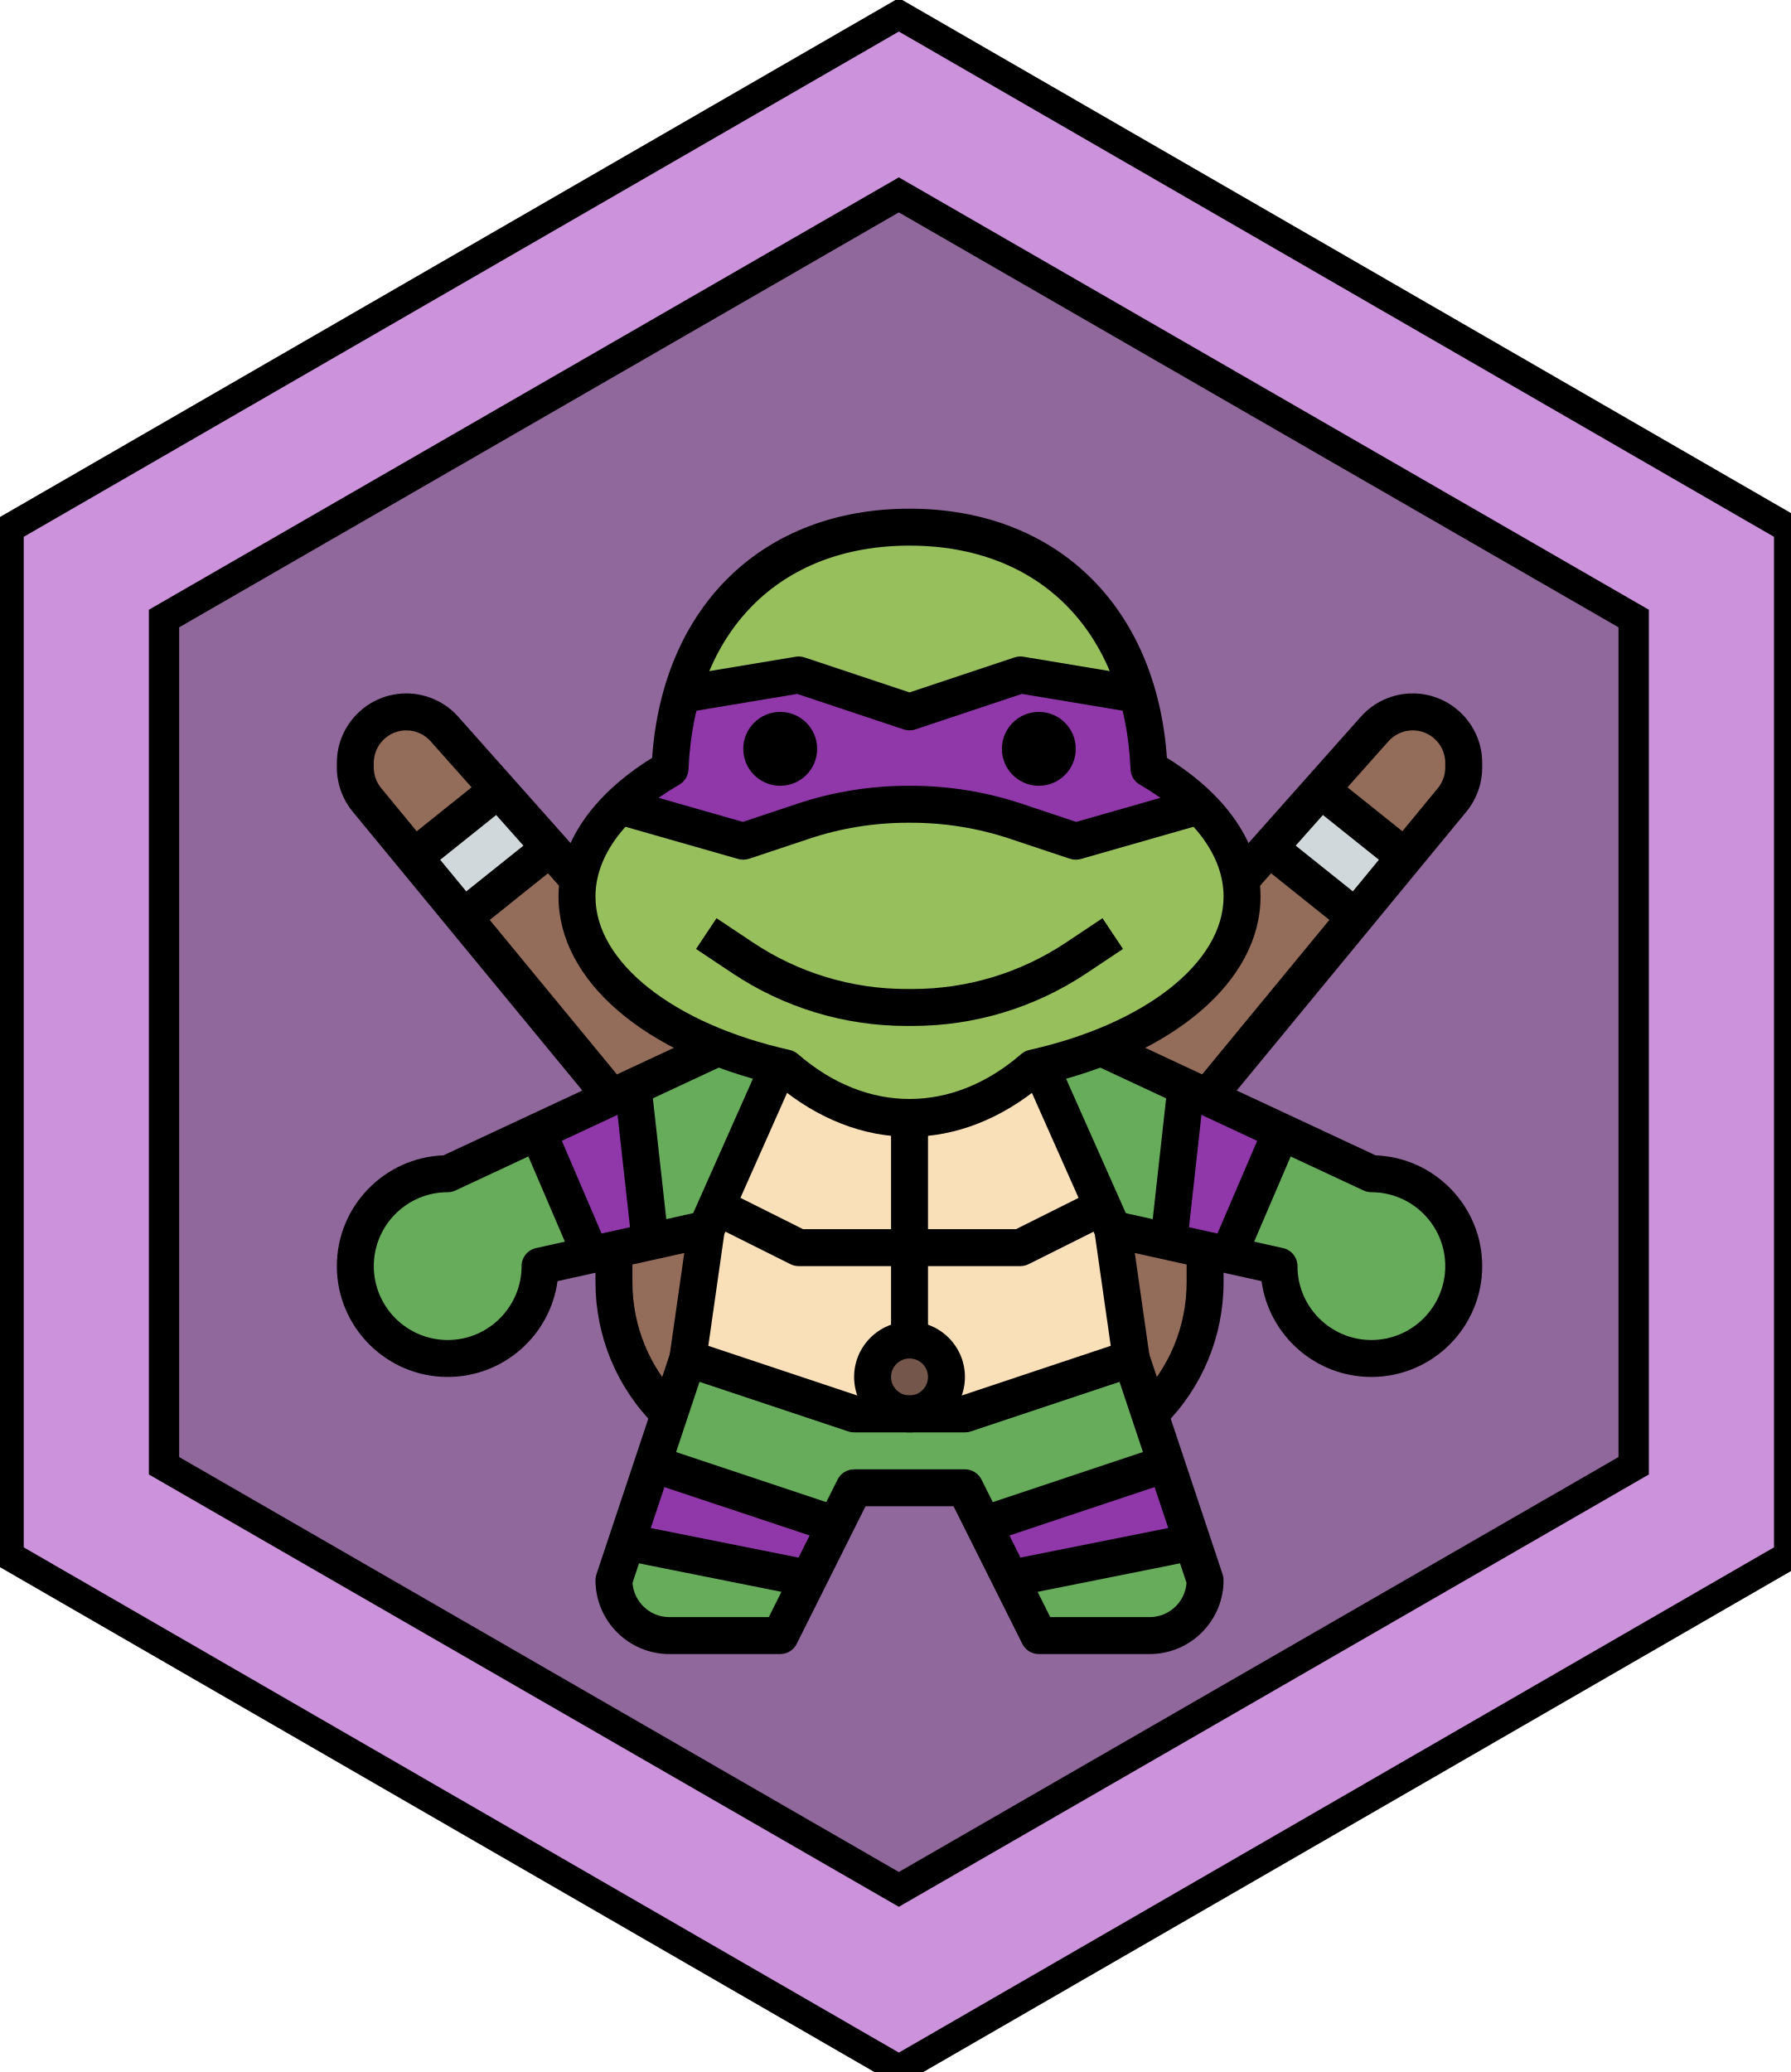
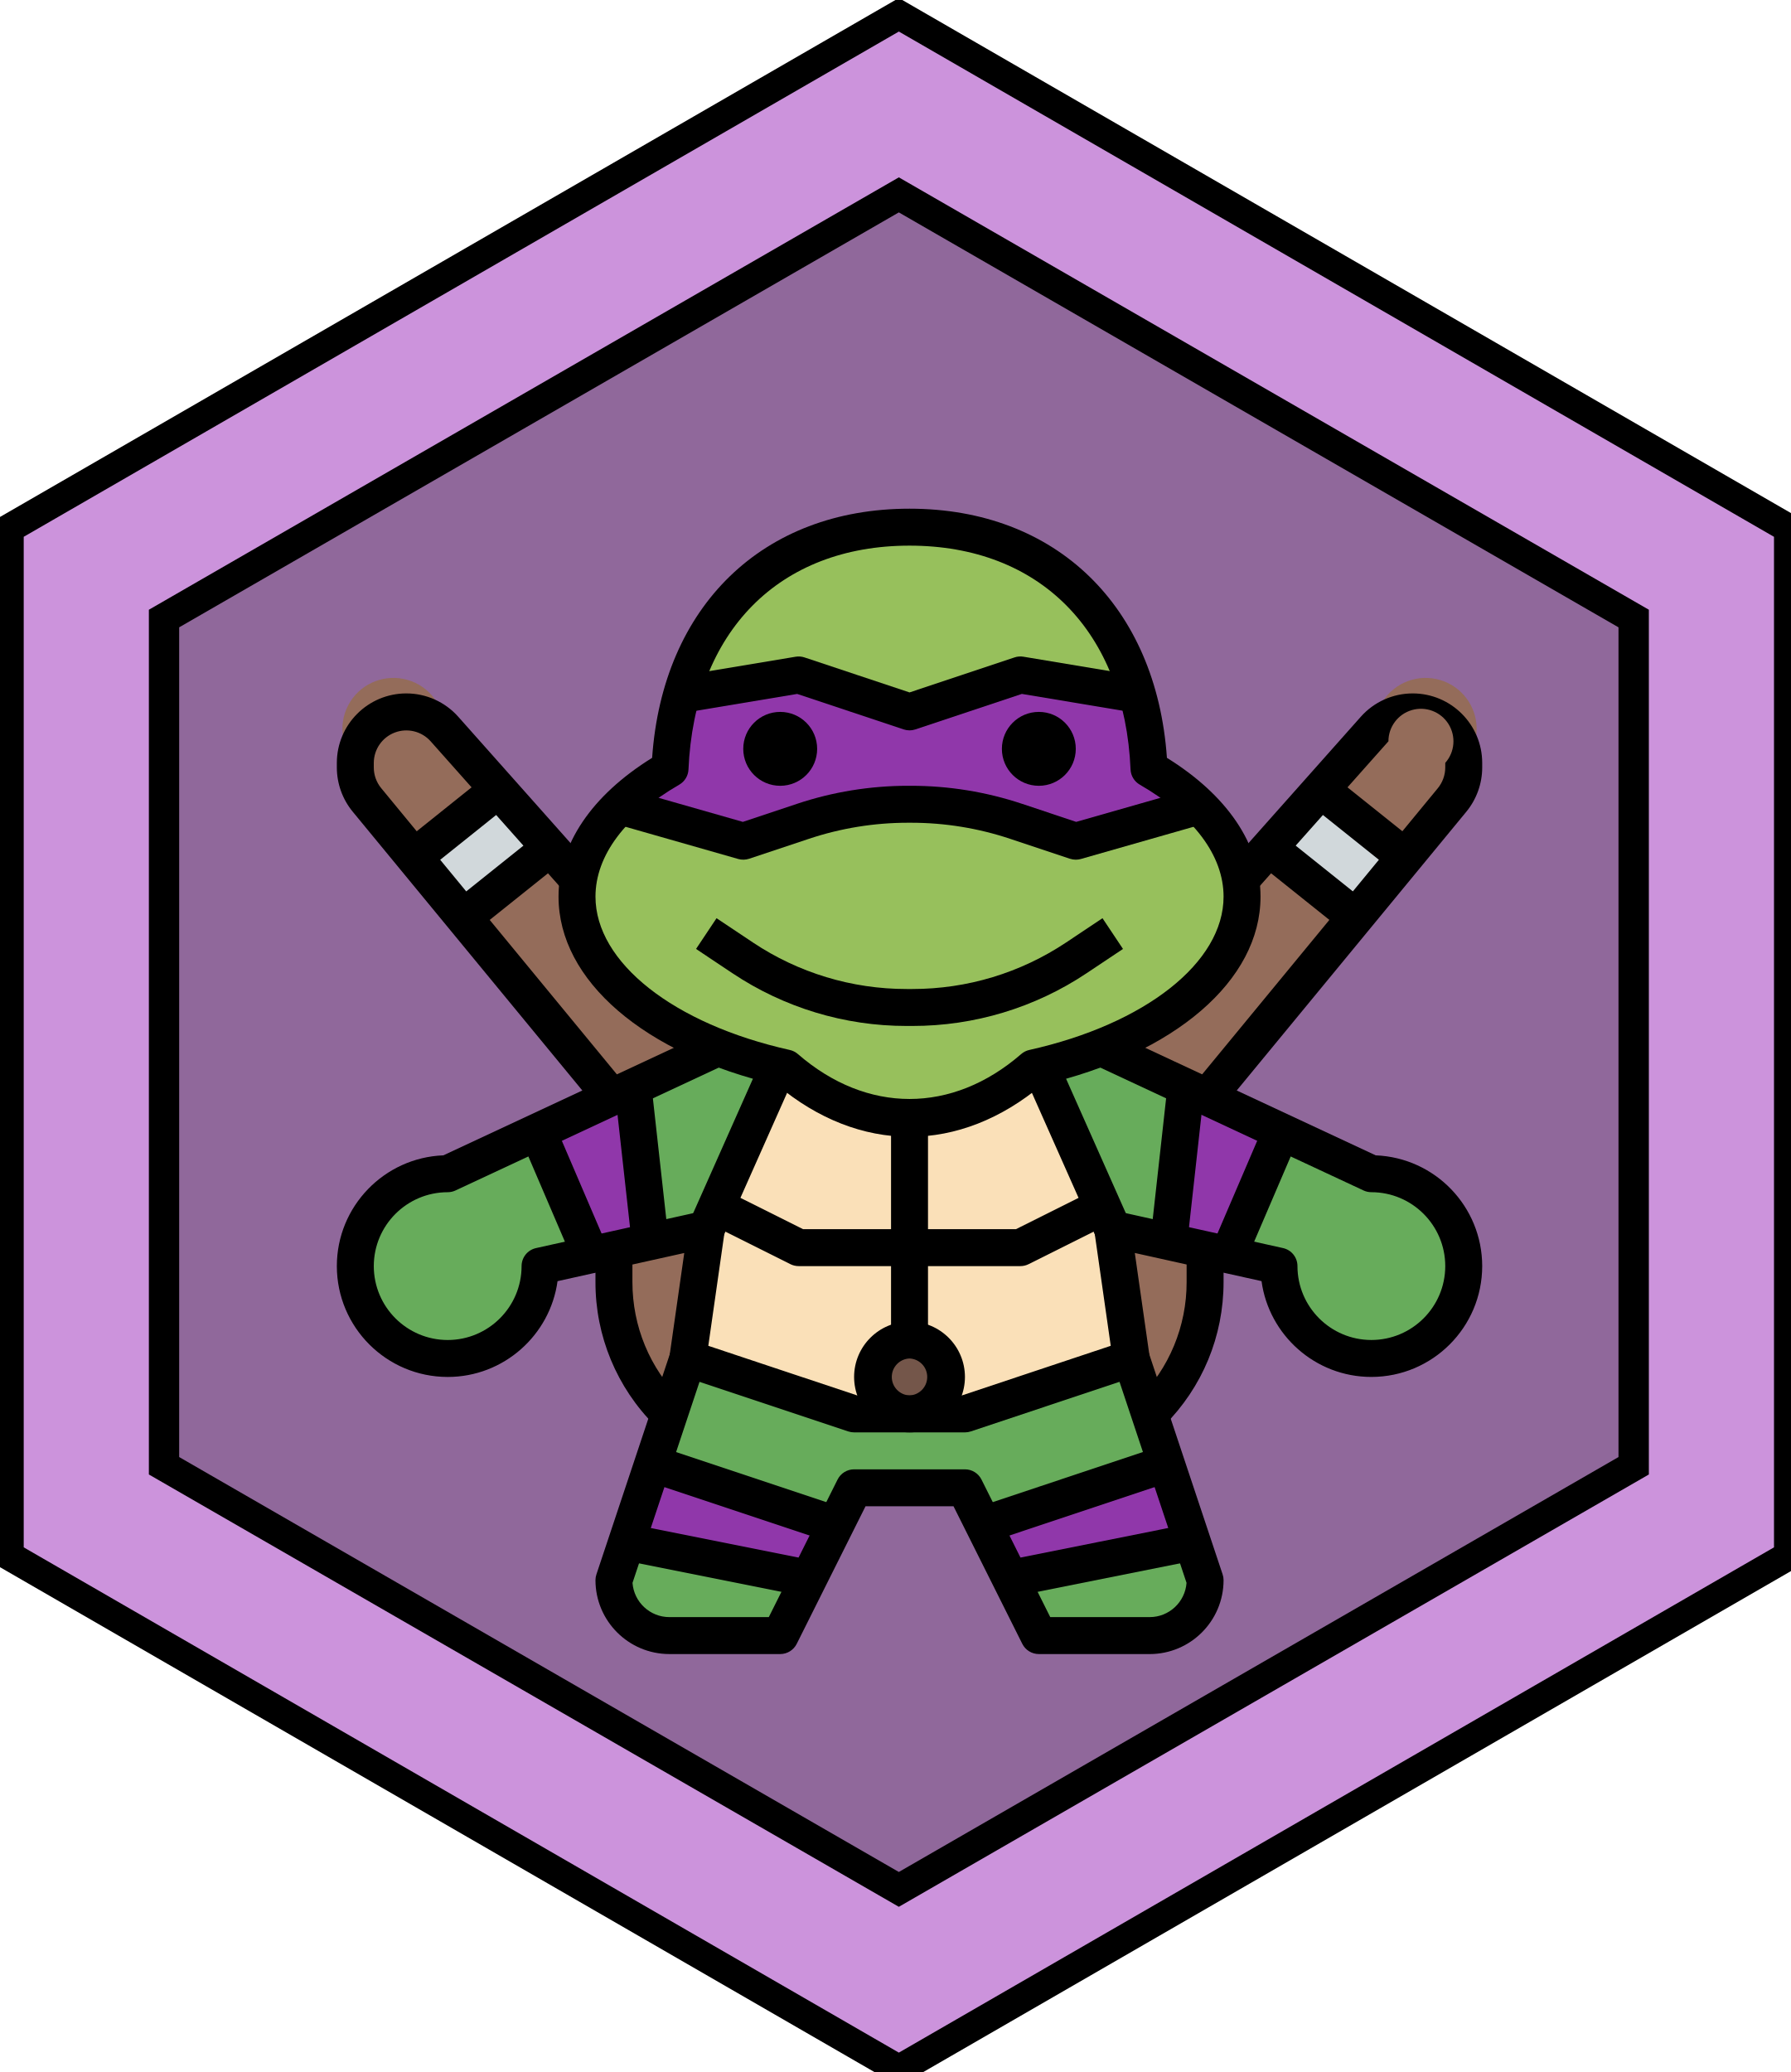
- <svg xmlns="http://www.w3.org/2000/svg" version="1.1" x="0px" y="0px" viewBox="0 0 110.979 128.417" enable-background="new 0 0 110.979 128.417" xml:space="preserve" id="svg415">
-   <defs id="defs419" />
-   <g id="g5" transform="translate(0.153729,0.3738164)" style="fill:#cc93dc;fill-opacity:1;stroke:#000000;stroke-opacity:1;stroke-width:1.8;stroke-miterlimit:4;stroke-dasharray:none">
-     <polygon style="fill:#cc93dc;fill-opacity:1;stroke:#000000;stroke-opacity:1;stroke-width:1.8;stroke-miterlimit:4;stroke-dasharray:none" id="polygon3" points="55.556,127.881 0.417,96.047 0.417,32.377 55.556,0.542 110.696,32.377 110.696,96.046 " />
-   </g>
-   <g id="Layer_1" />
-   <g id="g13" enable-background="new    " transform="translate(0.153729,0.3738164)" style="fill:#000000;fill-opacity:1">
-     <path style="fill:#000000;fill-opacity:1" id="path11" d="M 55.555,10.618 9.073,37.416 V 91.01 L 55.555,117.805 102.04,91.01 V 37.416 Z M 100.158,89.93 55.555,115.646 10.951,89.93 V 38.506 L 55.555,12.79 100.158,38.506 Z" />
-   </g>
-   <g id="g9" transform="translate(0.153729,0.3738164)" style="fill:#000000;fill-opacity:0.295">
-     <polygon style="fill:#000000;fill-opacity:0.295" id="polygon7" points="55.422,116.822 10.109,90.66 10.109,38.337 55.422,12.175 100.736,38.337 100.736,90.66 " />
-   </g>
-   <g id="border" />
-   <g id="g6263" transform="matrix(0.04851667,0,0,0.04165631,44.13597,68.92531)" />
-   <g id="g6265" transform="matrix(0.04851667,0,0,0.04165631,44.13597,68.92531)" />
-   <g id="g6267" transform="matrix(0.04851667,0,0,0.04165631,44.13597,68.92531)" />
-   <g id="g6269" transform="matrix(0.04851667,0,0,0.04165631,44.13597,68.92531)" />
-   <g id="g6271" transform="matrix(0.04851667,0,0,0.04165631,44.13597,68.92531)" />
-   <g id="g6273" transform="matrix(0.04851667,0,0,0.04165631,44.13597,68.92531)" />
-   <g id="g6275" transform="matrix(0.04851667,0,0,0.04165631,44.13597,68.92531)" />
-   <g id="g6277" transform="matrix(0.04851667,0,0,0.04165631,44.13597,68.92531)" />
-   <g id="g6279" transform="matrix(0.04851667,0,0,0.04165631,44.13597,68.92531)" />
-   <g id="g6281" transform="matrix(0.04851667,0,0,0.04165631,44.13597,68.92531)" />
-   <g id="g6283" transform="matrix(0.04851667,0,0,0.04165631,44.13597,68.92531)" />
-   <g id="g6285" transform="matrix(0.04851667,0,0,0.04165631,44.13597,68.92531)" />
-   <g id="g6287" transform="matrix(0.04851667,0,0,0.04165631,44.13597,68.92531)" />
-   <g id="g6289" transform="matrix(0.04851667,0,0,0.04165631,44.13597,68.92531)" />
-   <g id="g6291" transform="matrix(0.04851667,0,0,0.04165631,44.13597,68.92531)" />
-   <g id="g2063" transform="matrix(1.144962,0,0,1.144962,19.73214,30.38176)">
-     <g id="g1885">
-       <path id="path1883" d="M 48,33 61.37,16.764 C 61.777,16.27 62,15.65 62,15.01 V 14.76 C 62,13.235 60.764,12 59.24,12 v 0 c -0.788,0 -1.539,0.337 -2.063,0.926 L 42,30" style="fill:#946c5a" />
-     </g>
-     <g id="g1889">
-       <polygon id="polygon1887" points="54.26,16.208 51.455,19.364 56.142,23.113 58.823,19.858 " style="fill:#d1d8db" />
-     </g>
-     <g id="g1893">
-       <path id="path1891" d="M 16,33 2.63,16.764 C 2.223,16.27 2,15.65 2,15.01 V 14.76 C 2,13.236 3.236,12 4.76,12 v 0 c 0.788,0 1.539,0.337 2.063,0.926 L 22,30" style="fill:#946c5a" />
-     </g>
-     <g id="g1897">
-       <polygon id="polygon1895" points="9.74,16.208 12.545,19.364 7.858,23.113 5.177,19.858 " style="fill:#d1d8db" />
-     </g>
-     <g id="g1901">
-       <path id="path1899" d="m 48,39 v 3.858 c 0,2.652 -1.054,5.196 -2.929,7.071 L 45,50 H 19 L 18.929,49.929 C 17.054,48.054 16,45.51 16,42.858 V 39" style="fill:#946c5a" />
-     </g>
-     <g id="g1905">
-       <path id="path1903" d="M 22,30 7,37 c -2.761,0 -5,2.239 -5,5 0,2.761 2.239,5 5,5 2.761,0 5,-2.239 5,-5 l 9,-2 -1,7 -4,12 v 0 c 0,1.657 1.343,3 3,3 h 6 l 4,-8 h 6 v 0 l 4,8 h 6 c 1.657,0 3,-1.343 3,-3 v 0 L 44,47 43,40 c 0,0 9,2 9,2 0,2.761 2.239,5 5,5 2.761,0 5,-2.239 5,-5 0,-2.761 -2.239,-5 -5,-5 L 42,30" style="fill:#67ac5b" />
-     </g>
-     <g id="g1909">
-       <polyline id="polyline1907" points="39,31 43,40 44,47 35,50 29,50 20,47 21,40 25,31   " style="fill:#fae0b8" />
-     </g>
-     <g id="g1913">
-       <circle id="circle1911" r="2" cy="48" cx="32" style="fill:#74564a" />
-     </g>
-     <g id="g1917">
-       <polygon id="polygon1915" points="45.9,52.7 47.313,56.937 37.455,58.909 36,56 " style="fill:#9037aa" />
-     </g>
-     <g id="g1921">
-       <polygon id="polygon1919" points="18.1,52.7 16.688,56.938 26.545,58.909 28,56 " style="fill:#9037aa" />
-     </g>
-     <g id="g1925">
-       <polygon id="polygon1923" points="46.965,32.317 52.119,34.722 49.261,41.391 46.036,40.675 " style="fill:#9037aa" />
-     </g>
-     <g id="g1929">
-       <polygon id="polygon1927" points="17.964,40.675 14.739,41.391 11.881,34.722 17.035,32.317 " style="fill:#9037aa" />
-     </g>
-     <g id="g1933">
-       <path id="path1931" d="M 50,22 C 50,19.309 48.076,16.87 44.964,15.073 44.586,6.317 38.936,2 32,2 25.064,2 19.414,6.317 19.036,15.073 15.924,16.87 14,19.309 14,22 c 0,4.206 4.68,7.799 11.3,9.276 1.958,1.7 4.245,2.724 6.7,2.724 2.455,0 4.742,-1.024 6.7,-2.724 C 45.32,29.799 50,26.206 50,22 Z" style="fill:#97c05c" />
-     </g>
-     <g id="g1937">
-       <path id="path1935" d="M 47.661,17.097 C 46.911,16.361 46.011,15.678 44.963,15.073 44.9,13.606 44.677,12.275 44.336,11.056 L 38,10 l -6,2 -6,-2 -6.337,1.056 c -0.341,1.218 -0.564,2.55 -0.627,4.017 -1.048,0.605 -1.947,1.288 -2.698,2.024 L 23,19 26.229,17.924 C 28.064,17.312 29.986,17 31.921,17 h 0.158 c 1.935,0 3.857,0.312 5.692,0.924 L 41,19 Z" style="fill:#9037aa" />
-     </g>
-     <g id="g1941">
-       <path id="path1939" d="M 32,35 C 29.498,35 27.027,34.032 24.838,32.197 17.638,30.525 13,26.539 13,22 13,19.169 14.795,16.517 18.067,14.487 18.641,6.273 24.059,1 32,1 39.941,1 45.359,6.273 45.933,14.487 49.205,16.517 51,19.169 51,22 51,26.539 46.362,30.525 39.162,32.197 36.973,34.032 34.502,35 32,35 Z M 32,3 C 24.942,3 20.357,7.643 20.035,15.116 20.02,15.458 19.832,15.768 19.536,15.939 16.611,17.628 15,19.781 15,22 c 0,3.561 4.227,6.896 10.518,8.3 0.162,0.036 0.312,0.112 0.438,0.221 3.736,3.243 8.354,3.243 12.09,0 0.125,-0.109 0.275,-0.185 0.438,-0.221 C 44.773,28.896 49,25.561 49,22 49,19.781 47.389,17.628 44.464,15.938 44.168,15.767 43.98,15.457 43.965,15.115 43.643,7.643 39.058,3 32,3 Z" />
-     </g>
-     <g id="g1945">
-       <path id="path1943" d="m 32,13 c -0.106,0 -0.214,-0.017 -0.316,-0.051 l -5.765,-1.921 -5.755,0.959 -0.328,-1.973 6,-1 C 25.995,8.988 26.162,9 26.316,9.052 L 32,10.946 37.684,9.051 c 0.155,-0.052 0.322,-0.065 0.48,-0.038 l 6,1 -0.328,1.973 -5.755,-0.959 -5.765,1.921 C 32.214,12.983 32.106,13 32,13 Z" />
-     </g>
-     <g id="g1949">
-       <path id="path1947" d="m 41,20 c -0.106,0 -0.214,-0.017 -0.316,-0.051 L 37.455,18.873 C 35.718,18.293 33.909,18 32.079,18 h -0.158 c -1.83,0 -3.639,0.293 -5.376,0.873 l -3.229,1.076 c -0.191,0.063 -0.397,0.068 -0.591,0.013 l -7,-2 0.549,-1.923 6.703,1.915 2.935,-0.979 C 27.854,16.328 29.876,16 31.921,16 h 0.158 c 2.045,0 4.066,0.328 6.009,0.975 l 2.935,0.979 6.703,-1.915 0.549,1.923 -7,2 C 41.185,19.987 41.093,20 41,20 Z" />
-     </g>
-     <g id="g1955">
-       <g id="g1953">
-         <circle id="circle1951" r="2" cy="14" cx="25" />
-       </g>
-     </g>
-     <g id="g1961">
-       <g id="g1959">
-         <circle id="circle1957" r="2" cy="14" cx="39" />
-       </g>
-     </g>
-     <g id="g1965">
-       <path id="path1963" d="m 32.155,29 h -0.311 c -3.367,0 -6.628,-0.987 -9.431,-2.855 l -1.969,-1.313 1.109,-1.664 1.969,1.313 C 25.996,26.129 28.874,27 31.845,27 h 0.311 c 2.971,0 5.849,-0.871 8.321,-2.519 l 1.969,-1.313 1.109,1.664 -1.969,1.313 C 38.783,28.013 35.522,29 32.155,29 Z" />
-     </g>
-     <g id="g1969">
-       <rect id="rect1967" height="2.001" width="9.849" transform="matrix(0.4061,-0.9138,0.9138,0.4061,-18.7815,42.0998)" y="34.5" x="18.076" />
-     </g>
-     <g id="g1973">
-       <rect id="rect1971" height="9.849" width="2.001" transform="matrix(0.9138,-0.4061,0.4061,0.9138,-10.8842,19.7114)" y="30.576" x="40" />
-     </g>
-     <g id="g1977">
-       <rect id="rect1975" height="12" width="2" y="34" x="31" />
-     </g>
-     <g id="g1981">
-       <path id="path1979" d="m 32,42 h -6 c -0.155,0 -0.309,-0.036 -0.447,-0.105 l -4,-2 0.895,-1.789 L 26.236,40 H 32 Z" />
-     </g>
-     <g id="g1985">
-       <path id="path1983" d="m 32,51 c -1.654,0 -3,-1.346 -3,-3 0,-1.654 1.346,-3 3,-3 1.654,0 3,1.346 3,3 0,1.654 -1.346,3 -3,3 z m 0,-4 c -0.552,0 -1,0.449 -1,1 0,0.551 0.448,1 1,1 0.552,0 1,-0.449 1,-1 0,-0.551 -0.448,-1 -1,-1 z" />
-     </g>
-     <g id="g1989">
-       <path id="path1987" d="m 38,42 h -6 v -2 h 5.764 l 3.789,-1.895 0.895,1.789 -4,2 C 38.309,41.964 38.155,42 38,42 Z" />
-     </g>
-     <g id="g1993">
-       <path id="path1991" d="m 45,63 h -6 c -0.379,0 -0.725,-0.214 -0.895,-0.553 L 34.382,55 h -4.764 l -3.724,7.447 C 25.725,62.786 25.379,63 25,63 h -6 c -2.206,0 -4,-1.794 -4,-4 0,-0.107 0.018,-0.214 0.052,-0.316 l 4,-12 1.896,0.633 -3.943,11.83 C 17.08,60.181 17.946,61 19,61 h 5.382 l 3.724,-7.447 C 28.275,53.214 28.621,53 29,53 h 6 c 0.379,0 0.725,0.214 0.895,0.553 L 39.618,61 H 45 c 1.054,0 1.92,-0.819 1.995,-1.854 l -3.943,-11.83 1.896,-0.633 4,12 C 48.982,58.786 49,58.893 49,59 c 0,2.206 -1.794,4 -4,4 z" />
-     </g>
-     <g id="g1997">
-       <rect id="rect1995" height="9.487" width="2" transform="matrix(0.3162,-0.9487,0.9487,0.3162,-35.6346,59.5596)" y="49.757" x="22.5" />
-     </g>
-     <g id="g2001">
-       <rect id="rect1999" height="10.198" width="2" transform="matrix(0.1961,-0.9806,0.9806,0.1961,-39.1882,68.198)" y="52.901" x="21" />
-     </g>
-     <g id="g2005">
-       <rect id="rect2003" height="2" width="9.487" transform="matrix(0.9486,-0.3164,0.3164,0.9486,-15.1621,15.6126)" y="53.5" x="35.757" />
-     </g>
-     <g id="g2009">
-       <rect id="rect2007" height="2" width="10.198" transform="matrix(0.9805,-0.1963,0.1963,0.9805,-10.5684,9.3733)" y="57" x="36.901" />
-     </g>
-     <g id="g2013">
-       <rect id="rect2011" height="9.055" width="2" transform="matrix(0.9939,-0.1104,0.1104,0.9939,-3.9237,2.1558)" y="31.972" x="16.5" />
-     </g>
-     <g id="g2017">
-       <rect id="rect2015" height="7.616" width="2" transform="matrix(0.9191,-0.3939,0.3939,0.9191,-14.0744,8.4308)" y="34.692" x="12.5" />
-     </g>
-     <g id="g2021">
-       <rect id="rect2019" height="2" width="9.055" transform="matrix(0.1103,-0.9939,0.9939,0.1103,5.0927,78.6893)" y="35.5" x="41.972" />
-     </g>
-     <g id="g2025">
-       <rect id="rect2023" height="2" width="7.616" transform="matrix(0.3941,-0.9191,0.9191,0.3941,-4.786,69.7403)" y="37.5" x="46.692" />
-     </g>
-     <g id="g2029">
-       <path id="path2027" d="m 35,51 h -6 c -0.107,0 -0.214,-0.017 -0.316,-0.051 l -9,-3 c -0.458,-0.153 -0.742,-0.612 -0.674,-1.09 l 0.796,-5.568 -6.86,1.524 C 12.546,45.739 10.032,48 7,48 3.691,48 1,45.309 1,42 1,38.769 3.567,36.126 6.769,36.004 l 14.809,-6.911 0.846,1.812 -15,7 C 7.29,37.968 7.146,38 7,38 c -2.206,0 -4,1.794 -4,4 0,2.206 1.794,4 4,4 2.206,0 4,-1.794 4,-4 0,-0.469 0.325,-0.875 0.783,-0.976 l 9,-2 c 0.321,-0.071 0.654,0.02 0.896,0.242 0.24,0.223 0.356,0.55 0.311,0.875 L 21.108,46.315 29.162,49 h 5.676 l 8.054,-2.685 -0.882,-6.174 c -0.046,-0.325 0.07,-0.652 0.311,-0.875 0.242,-0.223 0.574,-0.314 0.896,-0.242 l 9,2 C 52.675,41.125 53,41.531 53,42 c 0,2.206 1.794,4 4,4 2.206,0 4,-1.794 4,-4 0,-2.206 -1.794,-4 -4,-4 -0.146,0 -0.29,-0.032 -0.423,-0.094 l -15,-7 0.846,-1.812 14.809,6.911 C 60.433,36.126 63,38.769 63,42 c 0,3.309 -2.691,6 -6,6 -3.032,0 -5.546,-2.261 -5.945,-5.186 l -6.86,-1.524 0.796,5.568 c 0.068,0.479 -0.216,0.938 -0.674,1.09 l -9,3 C 35.214,50.983 35.107,51 35,51 Z" />
-     </g>
-     <g id="g2033">
-       <path id="path2031" d="M 15.229,33.636 1.858,17.4 C 1.305,16.729 1,15.879 1,15.01 V 14.76 C 1,12.687 2.688,11 4.761,11 c 1.073,0 2.097,0.46 2.81,1.262 l 7.177,8.074 -1.494,1.329 -7.177,-8.074 C 5.742,13.215 5.263,13 4.761,13 3.79,13 3,13.79 3,14.76 v 0.25 c 0,0.407 0.143,0.805 0.402,1.119 l 13.369,16.235 z" />
-     </g>
-     <g id="g2037">
-       <rect id="rect2035" height="2" width="6.403" transform="matrix(0.7807,-0.6249,0.6249,0.7807,-9.6039,8.6348)" y="17" x="4.298" />
-     </g>
-     <g id="g2041">
-       <rect id="rect2039" height="2" width="6.403" transform="matrix(0.7807,-0.6249,0.6249,0.7807,-10.8207,11.1676)" y="20" x="7.298" />
-     </g>
-     <g id="g2045">
-       <path id="path2043" d="M 48.771,33.636 47.228,32.365 60.598,16.13 C 60.857,15.814 61,15.417 61,15.01 V 14.76 C 61,13.79 60.21,13 59.239,13 c -0.502,0 -0.981,0.215 -1.315,0.591 l -7.177,8.074 -1.494,-1.329 7.177,-8.074 C 57.143,11.46 58.166,11 59.239,11 61.312,11 63,12.687 63,14.76 v 0.25 c 0,0.87 -0.305,1.719 -0.857,2.391 z" />
-     </g>
-     <g id="g2049">
-       <rect id="rect2047" height="6.403" width="2" transform="matrix(0.6247,-0.7809,0.7809,0.6247,7.1491,50.8746)" y="14.798" x="55.5" />
-     </g>
-     <g id="g2053">
-       <rect id="rect2051" height="6.403" width="2" transform="matrix(0.6247,-0.7809,0.7809,0.6247,3.6806,49.6579)" y="17.798" x="52.5" />
-     </g>
-     <g id="g2057">
-       <path id="path2055" d="M 18.293,50.707 18.222,50.636 C 16.145,48.558 15,45.796 15,42.858 V 41 h 2 v 1.858 c 0,2.404 0.937,4.664 2.636,6.364 l 0.071,0.071 z" />
-     </g>
-     <g id="g2061">
-       <path id="path2059" d="m 45.707,50.707 -1.414,-1.414 0.071,-0.071 C 46.063,47.522 47,45.262 47,42.858 V 41 h 2 v 1.858 c 0,2.938 -1.145,5.7 -3.222,7.778 z" />
-     </g>
-   </g>
+ <svg xmlns="http://www.w3.org/2000/svg" viewBox="0 0 110.979 128.417">
+   <path d="M55.71 128.255L.57 96.42V32.75L55.71.916l55.14 31.835V96.42z" fill="#cc93dc" stroke="#000" stroke-width="1.8" />
+   <path d="M55.709 10.992L9.227 37.79v53.594l46.482 26.795 46.485-26.795V37.79zm44.603 79.312L55.709 116.02 11.105 90.304V38.88l44.604-25.716 44.603 25.716z" />
+   <path d="M55.576 117.196L10.263 91.034V38.71l45.313-26.162L100.89 38.71v52.323z" fill-opacity=".295" />
+   <path d="M74.69 68.166l15.308-18.59a3.159 3.159 0 0 0 .722-2.008v-.287a3.162 3.162 0 1 0-5.522-2.1L67.82 64.732" fill="#946c5a" />
+   <path fill="#d1d8db" d="M81.858 48.94l-3.212 3.613 5.367 4.292 3.07-3.727z" />
+   <path d="M38.052 68.166l-15.309-18.59a3.159 3.159 0 0 1-.72-2.008v-.287a3.162 3.162 0 1 1 5.522-2.1l17.376 19.55" fill="#946c5a" />
+   <path fill="#d1d8db" d="M30.884 48.94l3.212 3.613-5.367 4.292-3.07-3.727z" />
+   <path d="M74.69 75.035v4.418a11.45 11.45 0 0 1-3.353 8.096l-.082.08H41.486l-.08-.08a11.45 11.45 0 0 1-3.354-8.096v-4.418" fill="#946c5a" />
+   <path d="M44.921 64.73l-17.174 8.015a5.725 5.725 0 1 0 5.725 5.725l10.304-2.29-1.145 8.015-4.58 13.74a3.435 3.435 0 0 0 3.435 3.434h6.87l4.58-9.16h6.87l4.58 9.16h6.87a3.435 3.435 0 0 0 3.434-3.434l-4.58-13.74-1.144-8.015 10.304 2.29a5.725 5.725 0 1 0 5.725-5.725l-17.174-8.014" fill="#67ac5b" />
+   <path fill="#fae0b8" d="M64.386 65.876l4.58 10.304 1.144 8.015-10.304 3.435h-6.87l-10.305-3.435 1.145-8.015 4.58-10.304" />
+   <circle r="2" cy="48" cx="32" fill="#74564a" transform="translate(19.732 30.382) scale(1.14496)" />
+   <path fill="#9037aa" d="M72.286 90.721l1.618 4.851-11.287 2.258-1.666-3.33zM40.456 90.721l-1.617 4.853 11.286 2.256 1.666-3.33zM73.505 67.383l5.901 2.754-3.272 7.636-3.692-.82zM40.3 76.953l-3.692.82-3.273-7.636 5.902-2.754z" />
+   <path d="M76.98 55.57c0-3.08-2.203-5.873-5.766-7.93-.433-10.026-6.902-14.968-14.843-14.968-7.942 0-14.41 4.942-14.843 14.968-3.563 2.057-5.766 4.85-5.766 7.93 0 4.817 5.358 8.93 12.938 10.622 2.242 1.946 4.86 3.118 7.67 3.118 2.812 0 5.43-1.172 7.672-3.118C71.622 64.5 76.98 60.387 76.98 55.57z" fill="#97c05c" />
+   <path d="M74.302 49.957a15.35 15.35 0 0 0-3.089-2.317 20.2 20.2 0 0 0-.718-4.6l-7.254-1.209-6.87 2.29-6.87-2.29-7.255 1.21a20.19 20.19 0 0 0-.718 4.599c-1.2.692-2.23 1.474-3.09 2.317l7.628 2.179 3.697-1.232a20.599 20.599 0 0 1 6.517-1.058h.181c2.216 0 4.416.357 6.518 1.058l3.697 1.232z" fill="#9037aa" />
+   <path d="M56.37 70.455c-2.864 0-5.693-1.108-8.2-3.209-8.243-1.914-13.553-6.478-13.553-11.675 0-3.241 2.055-6.278 5.801-8.602.657-9.405 6.86-15.442 15.953-15.442 9.092 0 15.295 6.037 15.953 15.442 3.746 2.324 5.801 5.36 5.801 8.602 0 5.197-5.31 9.76-13.554 11.675-2.506 2.101-5.335 3.21-8.2 3.21zm0-36.638c-8.08 0-13.33 5.316-13.699 13.872a1.145 1.145 0 0 1-.57.942c-3.35 1.934-5.194 4.4-5.194 6.94 0 4.077 4.84 7.896 12.042 9.503.186.041.358.128.502.253 4.277 3.713 9.565 3.713 13.842 0 .143-.125.315-.212.502-.253 7.2-1.607 12.04-5.426 12.04-9.503 0-2.54-1.844-5.006-5.193-6.94a1.145 1.145 0 0 1-.572-.943c-.368-8.555-5.618-13.871-13.7-13.871z" />
+   <path d="M56.37 45.266a1.15 1.15 0 0 1-.36-.058l-6.602-2.2-6.589 1.098-.375-2.259 6.87-1.145c.181-.03.373-.016.549.044l6.508 2.169 6.508-2.17c.177-.06.369-.075.55-.044l6.87 1.145-.376 2.26-6.59-1.099-6.6 2.2c-.117.04-.24.06-.362.06zM66.676 53.281a1.15 1.15 0 0 1-.362-.058l-3.697-1.232a19.4 19.4 0 0 0-6.156-1h-.18a19.4 19.4 0 0 0-6.156 1l-3.697 1.232a1.155 1.155 0 0 1-.677.014l-8.014-2.29.628-2.201 7.675 2.192 3.36-1.12a21.73 21.73 0 0 1 6.88-1.117h.181c2.342 0 4.656.376 6.88 1.116l3.36 1.121 7.676-2.192.628 2.202-8.015 2.29a1.174 1.174 0 0 1-.314.043z" />
+   <circle r="2" cy="14" cx="25" transform="translate(19.732 30.382) scale(1.14496)" />
+   <circle r="2" cy="14" cx="39" transform="translate(19.732 30.382) scale(1.14496)" />
+   <path d="M56.548 63.586h-.356a19.41 19.41 0 0 1-10.798-3.27l-2.254-1.503 1.27-1.905 2.254 1.504a17.136 17.136 0 0 0 9.53 2.884h.356c3.401 0 6.696-.998 9.527-2.884l2.254-1.504 1.27 1.905-2.254 1.504a19.41 19.41 0 0 1-10.799 3.269zM42.729 75.714l4.58-10.305 2.093.93-4.58 10.305zM63.338 66.342l2.093-.93 4.58 10.305-2.094.93zM55.226 69.31h2.29v13.74h-2.29z" />
+   <path d="M56.37 78.47h-6.869c-.177 0-.354-.041-.512-.12l-4.58-2.29 1.025-2.048 4.337 2.168h6.6zM56.37 88.775a3.44 3.44 0 0 1-3.434-3.435 3.44 3.44 0 0 1 3.435-3.435 3.44 3.44 0 0 1 3.435 3.435 3.44 3.44 0 0 1-3.435 3.435zm0-4.58a1.146 1.146 0 0 0 0 2.29 1.146 1.146 0 0 0 0-2.29z" />
+   <path d="M63.24 78.47h-6.87v-2.29h6.6l4.339-2.17 1.024 2.049-4.58 2.29c-.159.08-.335.121-.512.121zM71.255 102.514h-6.87c-.433 0-.83-.245-1.024-.633l-4.263-8.526h-5.454l-4.264 8.526c-.194.388-.59.633-1.024.633h-6.87a4.584 4.584 0 0 1-4.58-4.58c0-.122.021-.245.06-.361l4.58-13.74 2.17.725-4.514 13.545a2.293 2.293 0 0 0 2.284 2.121h6.163l4.263-8.526c.194-.388.59-.633 1.024-.633h6.87c.434 0 .83.245 1.025.633l4.262 8.526h6.162a2.293 2.293 0 0 0 2.285-2.122l-4.515-13.545 2.17-.725 4.58 13.74c.04.117.06.24.06.363a4.584 4.584 0 0 1-4.58 4.58z" />
+   <path d="M41.125 92.149l.724-2.172 10.305 3.434-.724 2.173zM38.973 96.766l.449-2.246 11.45 2.29-.45 2.246zM60.59 93.411l10.303-3.437.725 2.172-10.304 3.437zM61.87 96.81l11.448-2.292.45 2.246-11.45 2.292zM38.058 67.148l2.276-.253 1.144 10.304-2.276.253zM32.418 70.905l2.104-.902 3.435 8.014-2.104.902zM71.262 77.198l1.143-10.304 2.276.252-1.143 10.305zM74.784 78.017l3.436-8.014 2.105.902-3.437 8.015z" />
+   <path d="M59.806 88.775h-6.87c-.122 0-.245-.02-.362-.059L42.27 85.282c-.525-.176-.85-.701-.772-1.248l.911-6.376-7.854 1.745c-.458 3.348-3.337 5.937-6.808 5.937a6.877 6.877 0 0 1-6.87-6.87c0-3.7 2.94-6.725 6.605-6.865l16.956-7.913.969 2.075-17.175 8.015a1.138 1.138 0 0 1-.485.108 4.584 4.584 0 0 0-4.58 4.58 4.584 4.584 0 0 0 4.58 4.58 4.584 4.584 0 0 0 4.58-4.58c0-.537.372-1.002.896-1.117l10.305-2.29c.367-.082.749.023 1.026.277.275.255.407.63.356 1.002L43.9 83.41l9.222 3.074h6.498l9.222-3.074-1.01-7.07a1.146 1.146 0 0 1 1.382-1.278l10.305 2.29c.524.115.896.58.896 1.117a4.584 4.584 0 0 0 4.58 4.58 4.584 4.584 0 0 0 4.58-4.58 4.584 4.584 0 0 0-4.58-4.58c-.167 0-.332-.036-.484-.107l-17.175-8.015.969-2.075 16.956 7.913a6.877 6.877 0 0 1 6.604 6.864 6.877 6.877 0 0 1-6.87 6.87c-3.472 0-6.35-2.589-6.807-5.938l-7.854-1.745.911 6.375a1.145 1.145 0 0 1-.772 1.248L60.17 88.715c-.118.04-.24.06-.363.06z" />
+   <path d="M37.169 68.894l-15.31-18.59a4.316 4.316 0 0 1-.982-2.736v-.287a4.311 4.311 0 0 1 4.306-4.305c1.229 0 2.401.527 3.218 1.445l8.217 9.245-1.71 1.521-8.218-9.244a2.018 2.018 0 0 0-3.523 1.338v.287c0 .466.164.921.46 1.28l15.307 18.59z" />
+   <path d="M24.741 52.389l5.724-4.581 1.43 1.787-5.723 4.582zM28.176 55.824l5.724-4.581 1.43 1.788-5.723 4.58zM75.573 68.894l-1.767-1.456L89.115 48.85c.296-.362.46-.816.46-1.282v-.287a2.015 2.015 0 1 0-3.522-1.338l-8.217 9.244-1.711-1.521 8.217-9.245a4.306 4.306 0 0 1 3.217-1.445 4.311 4.311 0 0 1 4.306 4.305v.287c0 .996-.35 1.968-.981 2.737z" />
+   <path d="M80.845 49.593l1.43-1.788 5.726 4.58-1.43 1.788zM77.41 53.028l1.431-1.788 5.725 4.58-1.43 1.788zM40.677 88.44l-.081-.082a12.516 12.516 0 0 1-3.69-8.905v-2.128h2.29v2.128c0 2.752 1.073 5.34 3.019 7.286l.08.081zM72.065 88.44l-1.62-1.62.082-.08a10.242 10.242 0 0 0 3.018-7.287v-2.128h2.29v2.128c0 3.363-1.31 6.526-3.689 8.905z" />
</svg>
